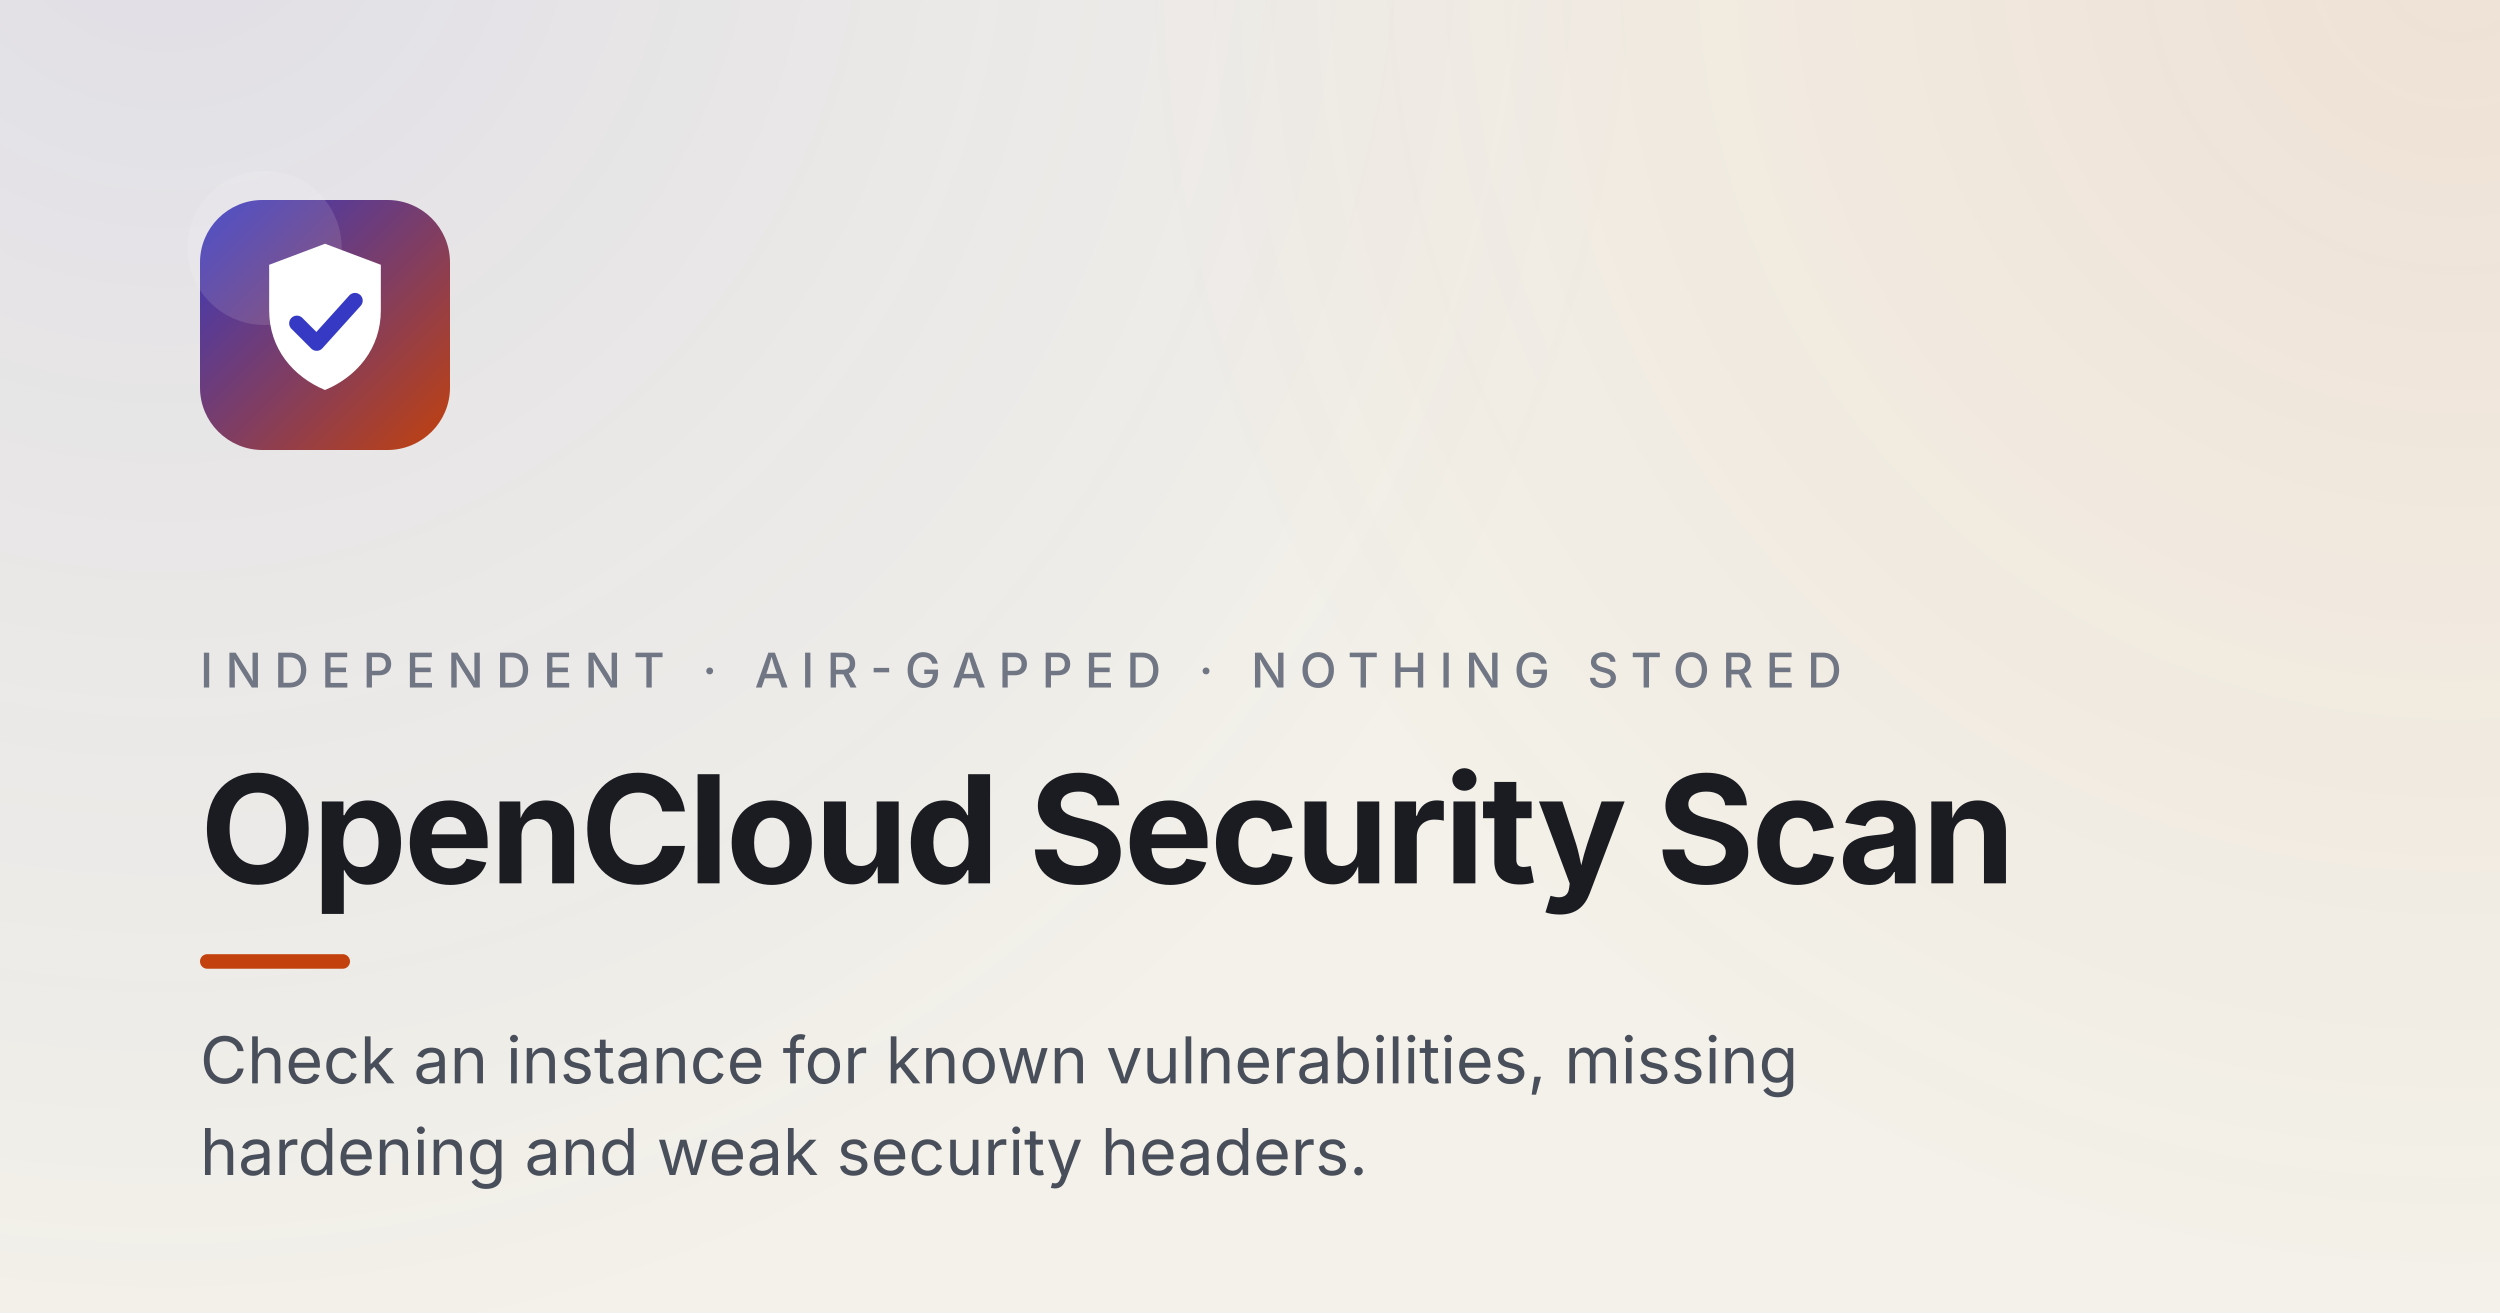
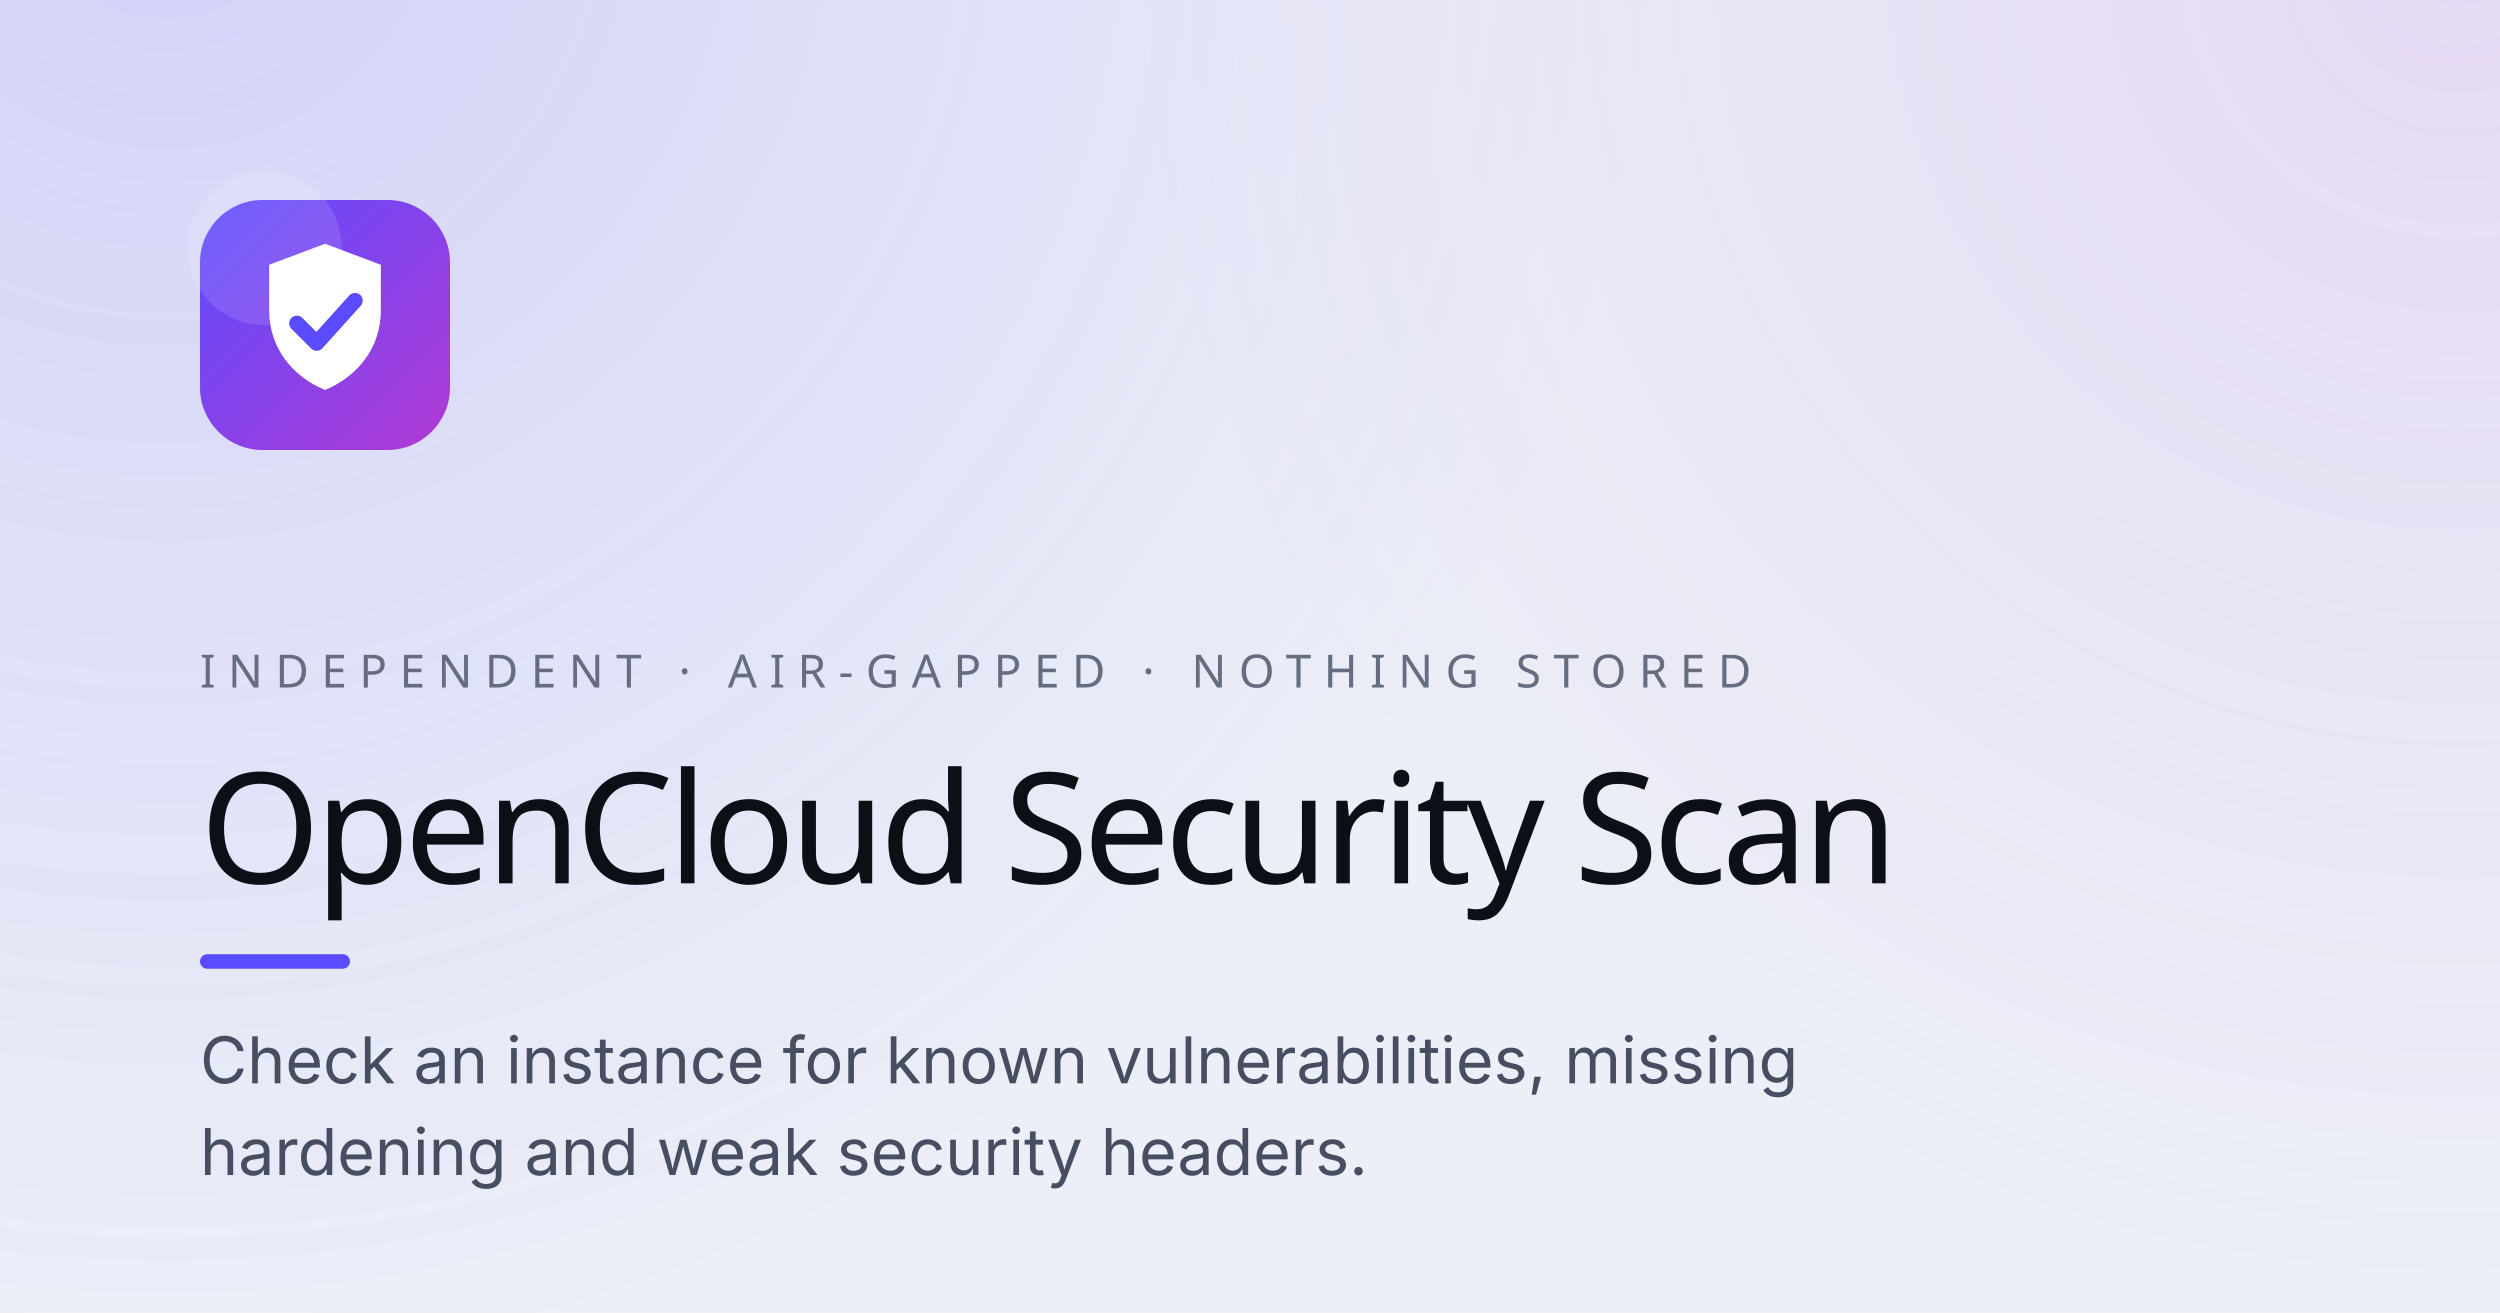
<svg xmlns="http://www.w3.org/2000/svg" viewBox="0 0 1200 630">
  <defs>
    <linearGradient id="tile" x1="0" y1="0" x2="1" y2="1">
-       <stop offset="0" stop-color="#3539c4" />
-       <stop offset="1" stop-color="#c2410c" />
+       <stop offset="0" stop-color="#5b4bff" />
+       <stop offset="1" stop-color="#b13ad4" />
    </linearGradient>
    <radialGradient id="glow-brand" gradientUnits="userSpaceOnUse" cx="80" cy="-60" r="720">
-       <stop offset="0" stop-color="#3539c4" stop-opacity=".10" />
-       <stop offset="1" stop-color="#3539c4" stop-opacity="0" />
+       <stop offset="0" stop-color="#5b4bff" stop-opacity=".18" />
+       <stop offset="1" stop-color="#5b4bff" stop-opacity="0" />
    </radialGradient>
    <radialGradient id="glow-ember" gradientUnits="userSpaceOnUse" cx="1180" cy="-20" r="640">
-       <stop offset="0" stop-color="#c2410c" stop-opacity=".09" />
-       <stop offset="1" stop-color="#c2410c" stop-opacity="0" />
+       <stop offset="0" stop-color="#b13ad4" stop-opacity=".12" />
+       <stop offset="1" stop-color="#b13ad4" stop-opacity="0" />
    </radialGradient>
  </defs>
-   <rect width="1200" height="630" fill="#f3f1e9" />
+   <rect width="1200" height="630" fill="#eceff7" />
  <rect width="1200" height="630" fill="url(#glow-brand)" />
  <rect width="1200" height="630" fill="url(#glow-ember)" />
  <g transform="translate(96 96)">
    <rect width="120" height="120" rx="30" fill="url(#tile)" />
    <circle cx="31" cy="23" r="37" fill="#ffffff" opacity=".12" />
    <path fill="#ffffff" d="M60 21l26.8 10.1v21.9c0 18.2-11.4 31.8-26.8 38.2-15.4-6.4-26.8-20-26.8-38.2V31.1L60 21z" />
-     <path fill="none" stroke="#3539c4" stroke-width="7.4" stroke-linecap="round" stroke-linejoin="round" d="M46.5 59.2l9.5 9.5 18.4-20.4" />
+     <path fill="none" stroke="#5b4bff" stroke-width="7.4" stroke-linecap="round" stroke-linejoin="round" d="M46.5 59.2l9.5 9.5 18.4-20.4" />
  </g>
-   <text x="96" y="330" font-family="Inter" font-weight="500" font-size="23" letter-spacing="6" fill="#717684">INDEPENDENT · AIR-GAPPED · NOTHING STORED</text>
-   <text x="96" y="424" font-family="Inter" font-weight="700" font-size="72" letter-spacing="-1.5" fill="#1a1c22">OpenCloud Security Scan</text>
-   <rect x="96" y="458" width="72" height="7" rx="3.5" fill="#c2410c" />
-   <text x="96" y="520" font-family="Inter" font-weight="400" font-size="31" fill="#494e5b">Check an instance for known vulnerabilities, missing</text>
-   <text x="96" y="564" font-family="Inter" font-weight="400" font-size="31" fill="#494e5b">hardening and weak security headers.</text>
+   <text x="96" y="330" font-family="JetBrains Mono" font-weight="500" font-size="22" letter-spacing="6" fill="#666d80">INDEPENDENT · AIR-GAPPED · NOTHING STORED</text>
+   <text x="96" y="424" font-family="Space Grotesk" font-weight="500" font-size="74" letter-spacing="-2.6" fill="#0d0f17">OpenCloud Security Scan</text>
+   <rect x="96" y="458" width="72" height="7" rx="3.5" fill="#5b4bff" />
+   <text x="96" y="520" font-family="Inter" font-weight="400" font-size="31" fill="#474e61">Check an instance for known vulnerabilities, missing</text>
+   <text x="96" y="564" font-family="Inter" font-weight="400" font-size="31" fill="#474e61">hardening and weak security headers.</text>
</svg>
